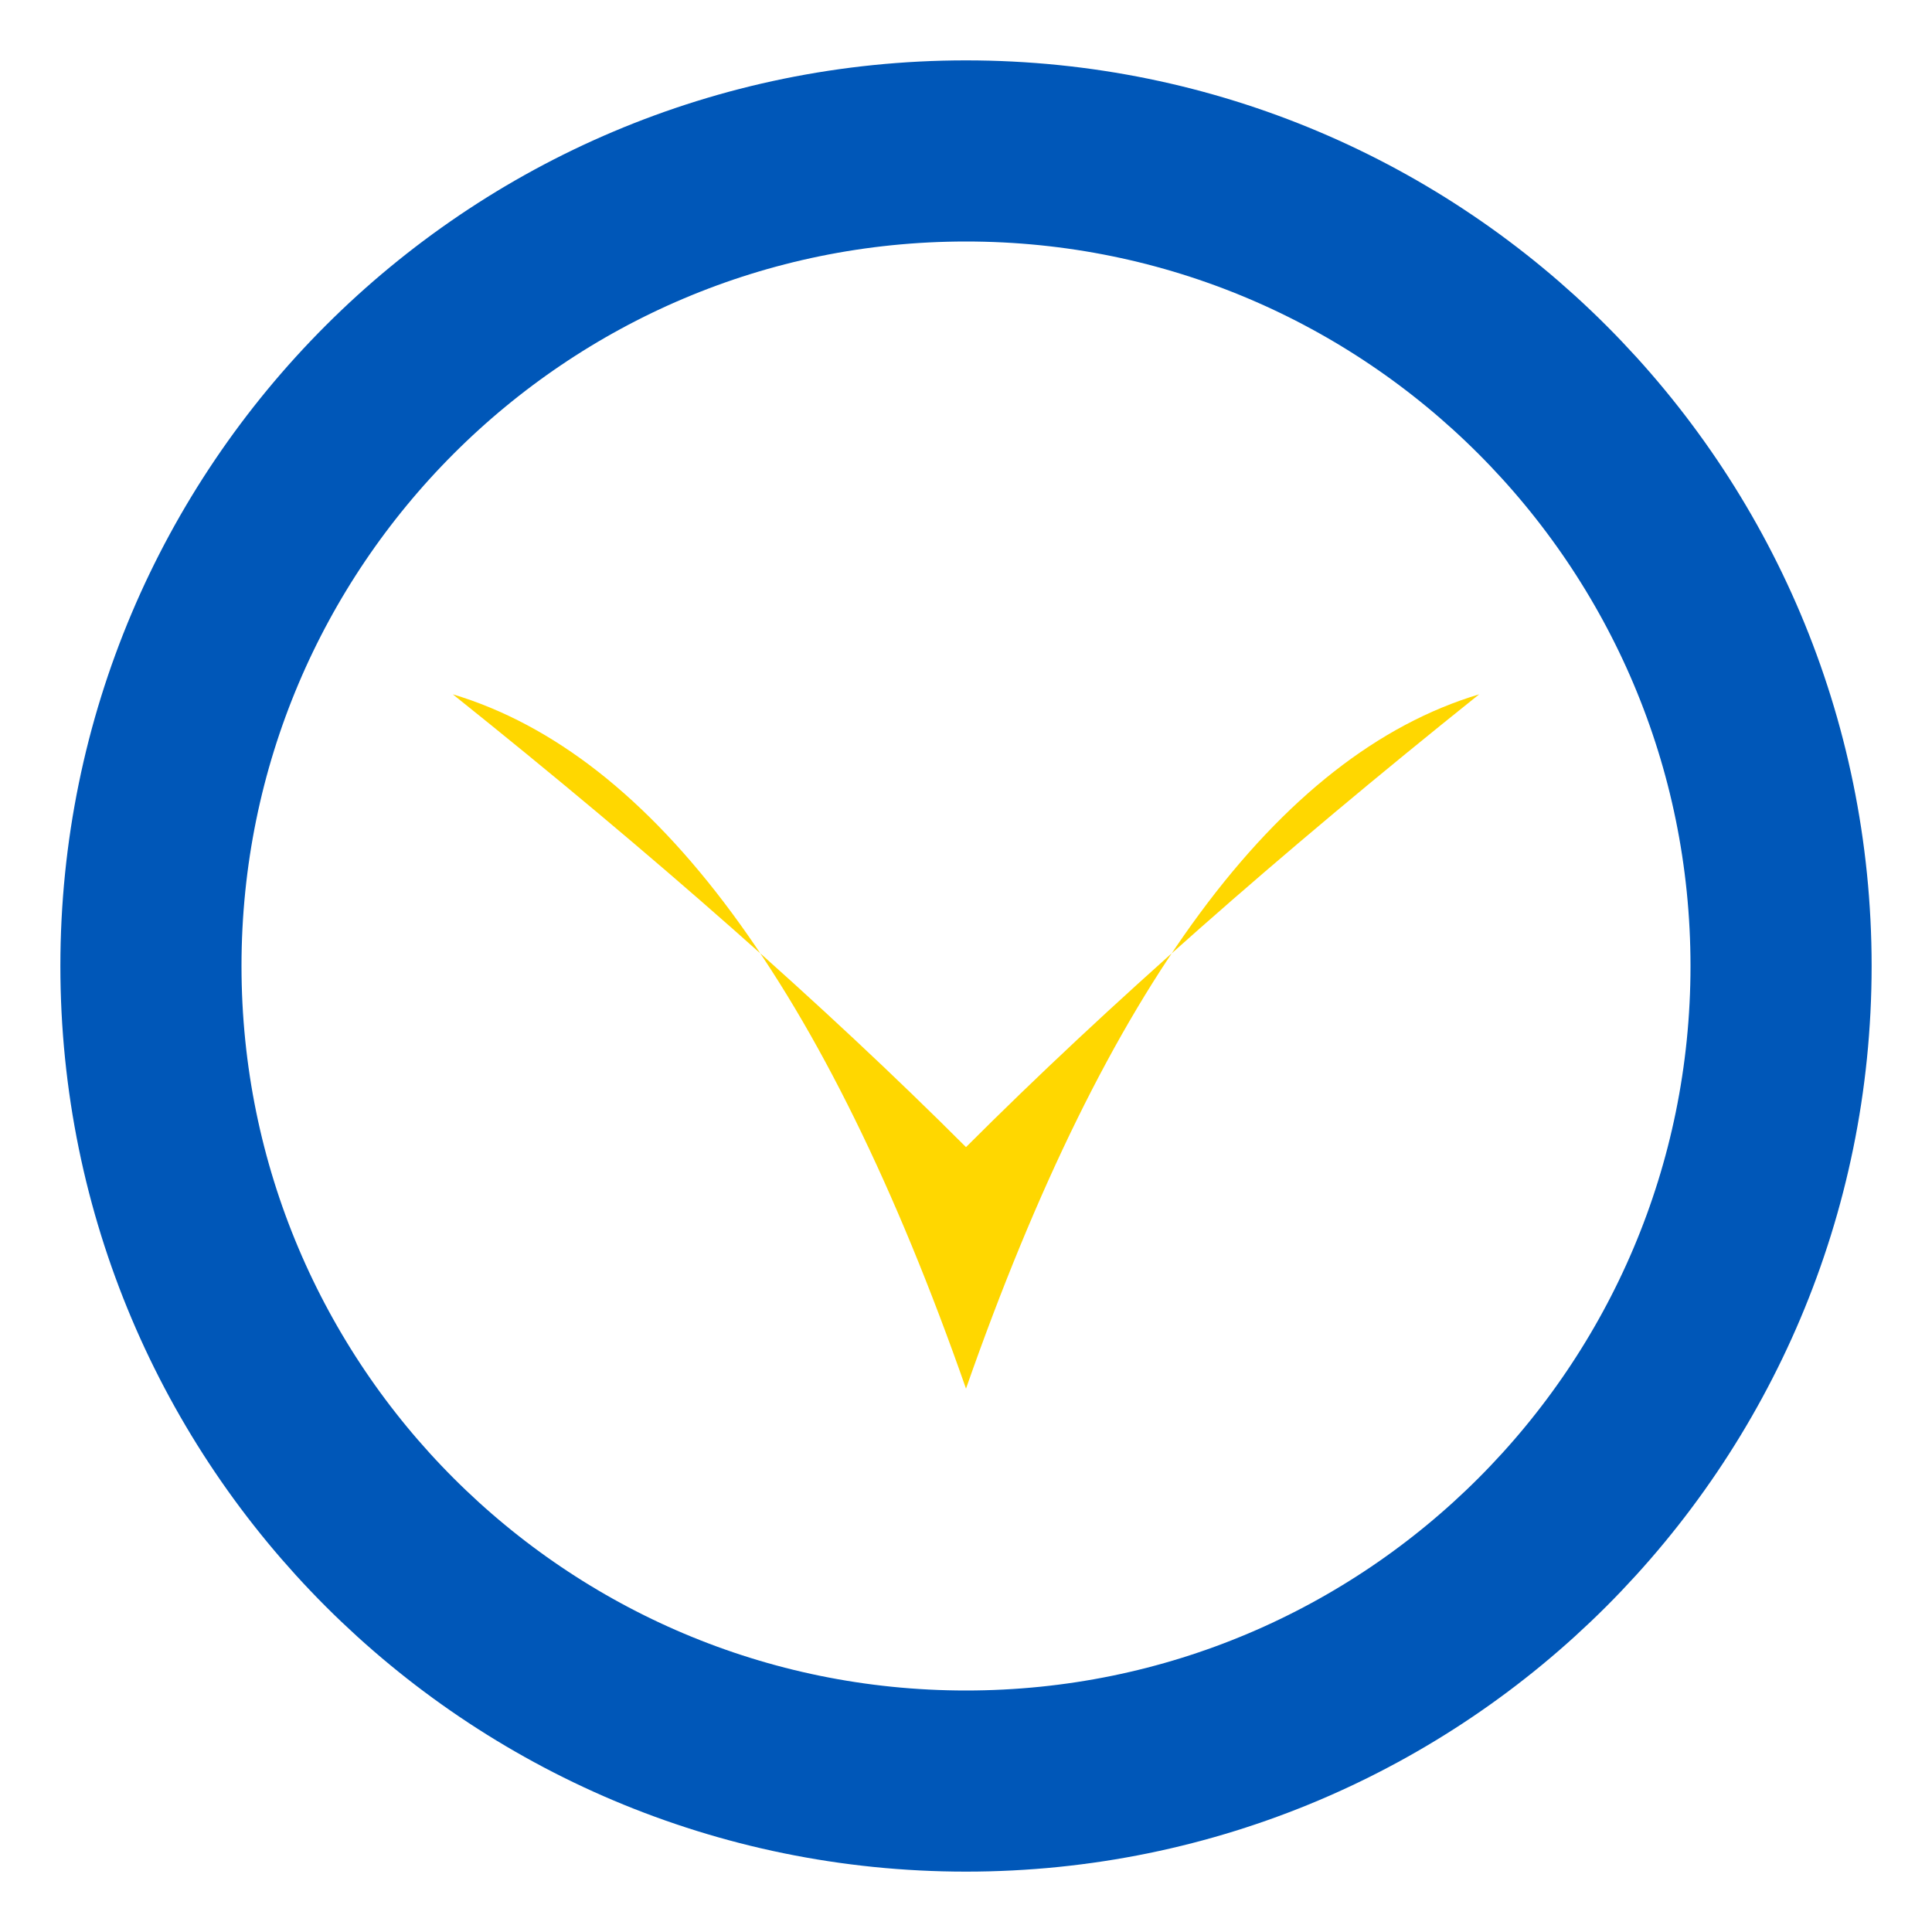
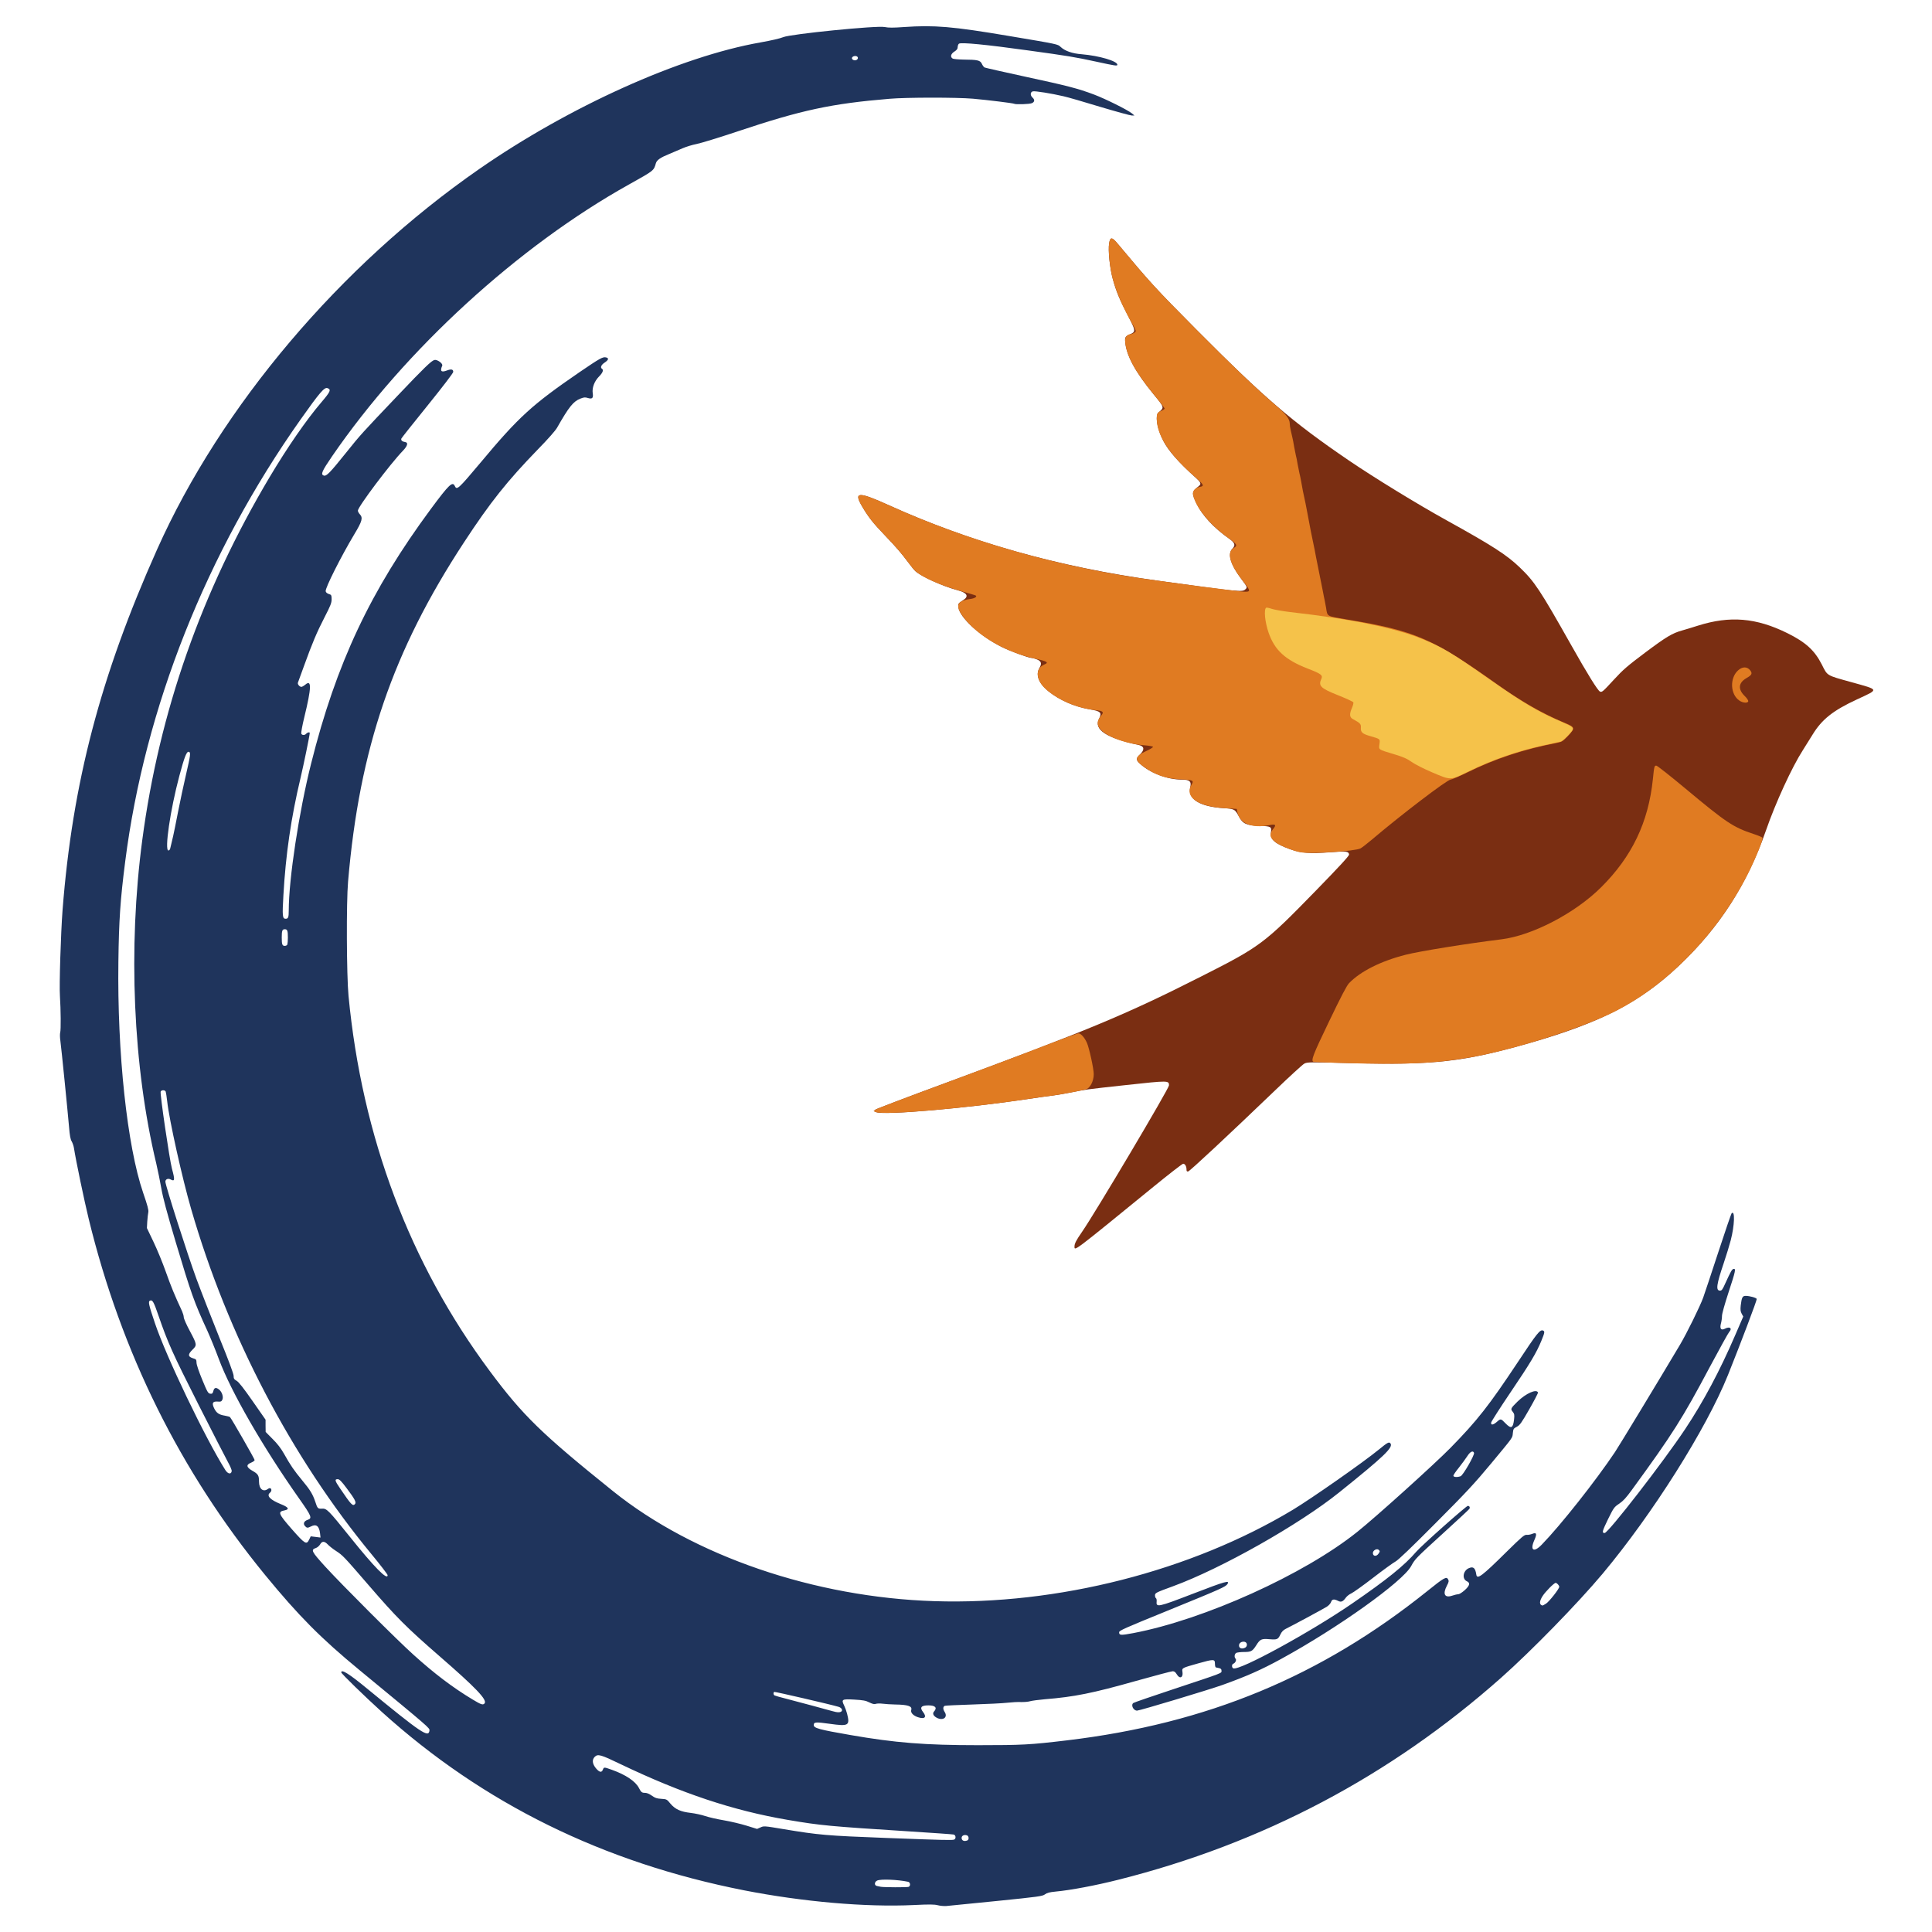
- <svg xmlns="http://www.w3.org/2000/svg" width="128" height="128" viewBox="0 0 128 128">
-   <circle cx="64" cy="64" r="54" fill="none" stroke="#0057b8" stroke-width="12" />
-   <path d="M30 46 Q50 52 64 92 Q78 52 98 46 Q78 62 64 76 Q50 62 30 46 Z" fill="#ffd700" />
+ <svg xmlns="http://www.w3.org/2000/svg" viewBox="25 31 2132 2208" width="128" height="128">
+   <path fill="#1F345C" fill-rule="evenodd" d="M1058.7 2208.4C1054.8 2207.4 1049.4 2207.3 1031.2 2208.2C976.6 2210.8 904.5 2204.5 837.5 2191.4C676.5 2159.7 539.4 2092.3 423.5 1987.6C404.0 1969.9 377.0 1943.7 377.0 1942.3C377.0 1938.3 385.9 1943.8 407.0 1961.2C468.8 2011.9 476.8 2017.3 477.8 2008.8C478.2 2005.9 478.7 2006.3 398.0 1939.8C353.8 1903.4 328.2 1877.6 290.0 1831.0C192.9 1712.4 125.6 1576.7 88.4 1424.1C83.6 1404.6 73.6 1356.7 71.5 1343.0C71.1 1340.5 69.9 1337.1 68.9 1335.4C67.5 1333.0 66.7 1328.8 65.9 1318.9C64.4 1301.2 57.2 1229.4 56.0 1220.5C55.4 1216.7 55.4 1212.4 55.8 1211.0C56.7 1208.2 56.5 1185.1 55.5 1169.5C54.6 1157.2 56.5 1097.3 58.5 1071.0C69.8 925.8 101.7 803.9 166.5 659.0C239.7 495.2 375.9 334.4 534.5 224.3C637.6 152.7 764.4 95.6 856.0 79.5C868.4 77.3 878.7 74.9 882.0 73.5C890.1 69.9 989.2 60.0 998.1 61.9C1002.5 62.8 1007.7 62.8 1020.2 61.9C1054.8 59.5 1075.5 61.2 1140.0 72.1C1196.6 81.6 1195.8 81.5 1199.0 84.5C1203.9 89.2 1212.4 92.2 1223.3 93.0C1243.3 94.7 1264.0 100.8 1264.0 105.0C1264.0 106.6 1261.6 106.2 1239.5 101.4C1216.0 96.3 1207.7 94.9 1161.1 88.5C1114.5 82.0 1085.6 79.2 1083.0 80.9C1082.2 81.4 1081.6 83.1 1081.5 84.7C1081.5 86.8 1080.6 88.1 1077.8 89.9C1073.5 92.6 1072.7 96.2 1075.9 98.0C1077.0 98.5 1082.5 99.0 1088.2 99.1C1104.3 99.2 1107.2 99.9 1109.1 103.9C1109.9 105.7 1111.3 107.6 1112.2 108.1C1113.0 108.5 1133.6 113.2 1158.1 118.5C1207.2 129.1 1218.5 132.0 1237.2 139.0C1250.7 144.1 1275.5 156.5 1280.5 160.5L1283.5 163.0L1280.5 163.0C1278.8 163.0 1262.4 158.5 1244.0 153.0C1225.7 147.4 1207.0 142.0 1202.4 141.0C1188.7 137.8 1169.9 134.8 1167.4 135.4C1164.4 136.2 1164.2 139.9 1167.0 142.5C1169.8 145.0 1169.5 147.5 1166.3 148.9C1163.7 150.1 1147.8 150.6 1146.1 149.6C1145.0 148.9 1115.9 145.3 1099.0 143.8C1080.4 142.2 1023.1 142.2 1003.5 143.9C937.2 149.4 902.9 156.8 830.5 181.0C809.0 188.2 787.7 194.7 783.0 195.6C778.3 196.5 771.1 198.7 767.0 200.5C762.9 202.3 756.0 205.2 751.8 207.0C741.7 211.1 737.7 213.9 736.6 217.5C734.1 226.2 734.7 225.7 705.9 241.8C579.1 312.5 450.2 430.6 366.5 552.5C354.8 569.6 353.2 573.3 357.1 574.5C360.1 575.5 364.2 571.2 382.5 548.4C398.9 527.9 400.2 526.5 441.6 483.0C471.9 451.1 480.0 443.3 483.5 442.4C486.7 441.6 493.4 446.5 492.4 448.9C489.7 455.2 491.2 456.8 497.5 454.5C502.6 452.5 505.0 453.0 505.0 456.0C505.0 457.3 493.2 472.7 475.7 494.4C459.6 514.3 446.1 531.3 445.7 532.2C445.0 534.2 446.6 535.7 450.0 536.2C453.8 536.7 452.8 540.6 447.6 546.0C432.9 561.2 396.0 610.3 396.0 614.6C396.0 615.6 397.0 617.4 398.2 618.7C402.0 622.7 400.9 626.7 392.1 641.3C376.6 667.2 358.5 703.2 359.2 706.7C359.5 708.3 361.0 709.4 364.3 710.4C365.6 710.8 366.0 712.0 366.0 715.8C366.0 720.0 364.8 723.1 358.1 736.1C349.1 753.5 343.7 766.4 334.5 791.9C331.0 801.6 327.9 810.2 327.5 811.1C326.8 812.9 329.3 816.0 331.5 816.0C332.2 816.0 334.3 814.8 336.0 813.4C343.3 807.2 343.0 817.0 334.8 850.6C332.5 860.0 331.0 868.4 331.3 869.4C332.1 871.4 335.3 871.5 337.0 869.5C338.3 868.0 341.0 867.4 341.0 868.7C341.0 871.2 334.1 904.7 330.5 920.0C319.6 965.6 313.5 1007.8 310.9 1054.0C309.5 1077.9 309.8 1081.0 313.4 1081.0C316.4 1081.0 317.0 1079.4 317.0 1071.6C317.0 1035.7 328.6 959.1 342.6 903.5C371.2 789.3 410.3 706.1 479.6 612.4C500.3 584.5 504.2 580.8 506.8 586.5C509.1 591.5 511.0 589.7 536.1 559.8C579.9 507.3 595.1 493.5 649.5 456.2C672.7 440.4 676.0 438.5 679.7 439.5C683.1 440.3 682.5 442.4 678.0 445.4C674.1 447.9 672.8 451.1 675.0 452.5C677.1 453.8 675.8 457.1 671.6 461.3C666.3 466.7 663.5 474.1 664.4 480.4C665.3 486.0 663.8 487.4 658.7 485.8C655.7 484.9 654.3 485.0 650.5 486.5C642.3 489.6 637.3 495.8 623.6 519.9C621.7 523.2 613.1 533.0 601.9 544.4C566.7 580.7 547.3 605.0 517.5 650.5C435.9 774.9 397.8 886.3 384.8 1038.5C382.7 1062.3 383.1 1145.7 385.3 1169.0C400.7 1330.2 455.3 1475.1 546.8 1598.0C584.5 1648.7 606.1 1669.7 687.5 1735.1C779.8 1809.3 918.0 1856.6 1055.0 1860.9C1195.6 1865.4 1348.0 1826.5 1464.5 1756.5C1486.0 1743.5 1545.4 1702.0 1563.0 1687.5C1572.8 1679.5 1574.4 1678.6 1576.0 1680.5C1579.7 1685.0 1569.1 1695.2 1517.5 1736.6C1471.9 1773.3 1382.7 1823.7 1327.5 1843.9C1307.8 1851.1 1307.0 1851.5 1307.0 1854.4C1307.0 1855.8 1307.5 1857.2 1308.1 1857.5C1308.7 1857.9 1309.0 1859.4 1308.9 1860.8C1308.1 1868.4 1309.6 1868.1 1351.7 1851.9C1387.8 1838.0 1392.7 1836.7 1389.8 1841.3C1387.7 1844.5 1383.1 1846.6 1321.8 1871.6C1271.2 1892.2 1266.0 1894.5 1266.0 1896.5C1266.0 1900.0 1267.9 1900.1 1282.2 1897.4C1363.3 1882.0 1477.5 1830.4 1538.2 1781.7C1559.5 1764.7 1626.1 1704.6 1644.5 1685.9C1675.3 1654.5 1688.6 1637.5 1721.6 1587.8C1743.5 1554.7 1747.0 1550.3 1750.4 1551.6C1752.7 1552.5 1752.4 1554.0 1748.5 1563.5C1742.9 1577.1 1736.0 1588.7 1713.2 1622.4C1701.3 1640.0 1691.5 1655.4 1691.2 1656.7C1690.6 1660.0 1693.4 1659.7 1697.7 1656.0C1702.1 1652.1 1702.3 1652.2 1707.4 1657.5C1714.1 1664.4 1716.2 1663.4 1717.4 1652.9C1717.9 1648.2 1717.7 1646.8 1716.0 1644.7C1713.1 1641.1 1713.3 1640.8 1721.2 1632.9C1731.0 1623.3 1743.2 1618.0 1744.7 1622.5C1744.9 1623.1 1740.4 1631.7 1734.8 1641.5C1725.7 1657.4 1724.0 1659.7 1720.5 1661.6C1716.8 1663.5 1716.5 1664.0 1716.0 1668.6C1715.3 1674.8 1717.3 1672.0 1691.2 1703.5C1672.0 1726.6 1662.8 1736.5 1627.6 1771.8C1600.0 1799.6 1585.0 1813.9 1582.0 1815.5C1579.5 1816.8 1568.0 1825.1 1556.5 1834.0C1545.0 1842.9 1533.6 1851.0 1531.4 1852.0C1529.1 1853.0 1526.3 1855.2 1525.1 1856.9C1521.8 1861.5 1519.6 1862.4 1516.1 1860.5C1511.5 1858.2 1509.3 1858.6 1508.2 1861.9C1507.6 1863.6 1505.5 1865.9 1503.3 1867.3C1499.3 1869.8 1463.3 1889.2 1456.5 1892.5C1453.7 1893.9 1451.9 1895.7 1450.4 1898.8C1447.6 1904.7 1446.7 1905.1 1437.9 1904.4C1428.6 1903.6 1427.1 1904.3 1422.6 1911.5C1418.3 1918.2 1416.8 1919.0 1408.5 1919.0C1404.9 1919.0 1401.0 1919.5 1399.9 1920.0C1397.8 1921.2 1397.3 1924.9 1399.1 1926.7C1400.4 1928.0 1398.9 1931.5 1396.5 1932.4C1394.5 1933.1 1394.6 1936.9 1396.5 1937.7C1403.8 1940.5 1484.3 1896.5 1532.0 1863.8C1572.3 1836.1 1592.1 1820.1 1605.5 1804.5C1611.5 1797.4 1662.7 1752.0 1664.5 1752.0C1666.4 1752.0 1667.3 1753.7 1666.3 1755.4C1665.9 1756.1 1652.9 1768.2 1637.5 1782.2C1604.7 1812.1 1604.3 1812.5 1599.7 1820.9C1589.9 1838.7 1516.0 1891.5 1451.2 1926.9C1428.6 1939.3 1411.6 1946.8 1384.0 1956.7C1368.3 1962.3 1289.5 1986.0 1286.5 1986.0C1282.3 1986.0 1279.2 1979.7 1282.2 1977.3C1282.9 1976.7 1303.5 1969.6 1328.0 1961.5C1386.1 1942.2 1383.0 1943.4 1383.0 1940.4C1383.0 1938.6 1382.3 1937.9 1380.2 1937.4C1378.7 1937.1 1377.0 1936.7 1376.5 1936.6C1376.0 1936.4 1375.5 1934.6 1375.5 1932.4C1375.5 1927.0 1374.2 1927.0 1356.4 1932.0C1337.6 1937.3 1337.6 1937.2 1338.4 1941.8C1339.4 1948.4 1335.2 1950.2 1331.9 1944.5C1330.3 1941.9 1329.1 1941.0 1327.2 1941.0C1325.7 1941.0 1307.0 1946.0 1285.5 1952.0C1235.3 1966.2 1214.6 1970.3 1181.1 1973.0C1174.2 1973.6 1166.7 1974.6 1164.5 1975.2C1162.3 1975.9 1157.6 1976.3 1154.0 1976.2C1150.4 1976.0 1143.2 1976.4 1138.0 1977.0C1132.8 1977.6 1115.0 1978.5 1098.5 1979.0C1082.0 1979.5 1067.7 1980.2 1066.8 1980.5C1064.6 1981.4 1064.5 1984.3 1066.6 1987.5C1070.3 1993.2 1065.5 1997.5 1058.7 1994.7C1054.1 1992.7 1052.2 1989.5 1054.4 1987.1C1058.4 1982.7 1056.0 1980.0 1048.0 1980.0C1039.7 1980.0 1037.8 1982.4 1042.0 1987.7C1046.5 1993.5 1043.8 1996.1 1036.0 1993.5C1030.6 1991.7 1027.5 1988.3 1028.4 1985.3C1029.8 1980.9 1024.7 1979.2 1010.0 1979.0C1005.3 1978.9 998.9 1978.5 995.8 1978.1C992.7 1977.7 989.1 1977.8 987.8 1978.3C986.2 1978.9 984.2 1978.4 980.5 1976.6C976.4 1974.5 973.4 1974.0 963.3 1973.4C949.1 1972.6 948.3 1973.1 951.8 1980.3C952.9 1982.6 954.4 1986.8 955.1 1989.5C958.5 2003.1 956.9 2004.1 935.5 2001.1C919.1 1998.8 917.0 1999.0 917.0 2002.5C917.0 2006.0 923.2 2007.7 959.0 2013.9C1010.0 2022.8 1044.4 2025.5 1104.5 2025.5C1155.6 2025.5 1164.3 2025.0 1206.2 2020.0C1366.5 2000.9 1496.7 1946.9 1618.3 1849.3C1637.3 1834.0 1640.1 1832.4 1642.0 1836.0C1643.0 1837.8 1642.8 1839.0 1640.6 1843.2C1635.5 1852.9 1638.1 1857.5 1646.7 1854.6C1649.3 1853.7 1652.4 1853.0 1653.6 1853.0C1654.8 1853.0 1658.1 1850.9 1660.9 1848.4C1666.7 1843.2 1667.5 1840.0 1663.5 1838.2C1657.5 1835.5 1659.0 1825.9 1665.9 1823.1C1670.8 1821.0 1673.1 1823.0 1674.2 1830.5C1675.1 1836.5 1680.4 1832.6 1709.1 1804.2C1726.5 1787.1 1729.1 1784.9 1731.7 1785.1C1733.2 1785.3 1736.0 1784.8 1737.8 1784.1C1743.1 1781.9 1743.8 1783.8 1740.6 1791.0C1735.2 1803.0 1739.9 1805.8 1749.1 1796.2C1770.7 1774.0 1810.9 1723.1 1832.7 1690.5C1837.6 1683.1 1881.6 1610.6 1906.9 1568.0C1914.7 1554.9 1929.9 1524.0 1933.5 1514.0C1935.0 1509.9 1942.7 1486.7 1950.6 1462.6C1958.5 1438.4 1965.5 1418.1 1966.0 1417.6C1970.0 1413.6 1969.4 1431.4 1965.0 1448.4C1963.4 1454.5 1959.8 1466.2 1957.0 1474.5C1948.7 1499.0 1947.7 1506.0 1952.7 1506.0C1954.8 1506.0 1955.6 1504.8 1959.0 1497.2C1965.1 1483.8 1966.4 1481.6 1968.2 1481.2C1971.1 1480.6 1970.5 1483.6 1962.5 1507.9C1958.1 1521.4 1955.0 1532.4 1955.0 1534.8C1955.0 1537.1 1954.5 1541.0 1953.8 1543.5C1952.2 1549.5 1953.9 1551.8 1958.4 1549.5C1963.9 1546.6 1967.1 1549.1 1963.2 1553.3C1962.1 1554.5 1952.2 1572.4 1941.2 1593.0C1909.6 1652.5 1898.7 1669.7 1851.8 1734.0C1845.4 1742.8 1842.1 1746.4 1837.5 1749.5C1831.7 1753.4 1831.3 1754.0 1824.7 1767.3C1818.0 1781.2 1817.5 1783.0 1820.9 1783.0C1825.0 1783.0 1888.1 1701.6 1913.0 1664.1C1933.7 1633.0 1952.7 1597.3 1970.0 1557.1L1979.3 1535.6L1977.5 1532.4C1976.1 1529.7 1975.9 1527.9 1976.4 1523.0C1977.5 1513.8 1978.4 1512.0 1982.0 1512.0C1986.6 1512.0 1994.1 1514.1 1994.7 1515.5C1995.1 1516.7 1976.4 1566.1 1961.8 1602.5C1936.9 1664.3 1875.7 1761.2 1818.6 1829.5C1789.8 1863.8 1737.3 1917.6 1702.5 1948.5C1575.7 2060.9 1430.0 2137.8 1265.0 2179.3C1239.7 2185.7 1210.8 2191.2 1193.4 2192.8C1186.4 2193.5 1183.6 2194.2 1181.2 2196.0C1178.3 2198.1 1174.3 2198.7 1125.8 2203.6C1097.0 2206.5 1071.2 2209.0 1068.5 2209.3C1065.8 2209.5 1061.3 2209.1 1058.7 2208.4ZM1025.4 2187.4C1027.9 2186.4 1027.4 2182.1 1024.8 2181.6C1013.0 2179.1 993.6 2178.3 989.5 2180.2C986.2 2181.7 986.0 2185.8 989.2 2186.4C990.5 2186.7 992.4 2187.1 993.5 2187.3C996.7 2188.0 1023.7 2188.1 1025.4 2187.4ZM1092.4 2134.4C1094.7 2133.5 1094.4 2129.3 1092.0 2128.5C1088.8 2127.5 1086.0 2128.9 1086.0 2131.5C1086.0 2134.5 1088.8 2135.8 1092.4 2134.4ZM1077.4 2133.4C1079.9 2132.4 1079.4 2128.1 1076.8 2127.6C1075.5 2127.3 1052.7 2125.7 1026.0 2124.0C935.2 2118.2 925.0 2117.3 887.5 2110.9C824.8 2100.2 766.3 2080.7 696.5 2047.3C673.5 2036.2 670.3 2035.3 666.7 2038.8C663.4 2042.1 663.9 2046.8 668.0 2051.8C672.0 2056.6 674.6 2057.1 676.0 2053.5C677.2 2050.4 677.2 2050.4 686.2 2053.6C702.2 2059.3 713.3 2066.8 717.2 2074.4C719.7 2079.3 720.5 2080.0 724.6 2080.0C726.4 2080.0 729.3 2081.3 732.0 2083.2C735.6 2085.8 737.5 2086.5 742.7 2086.8C748.9 2087.2 749.1 2087.3 753.2 2092.3C758.7 2098.8 764.9 2101.6 776.5 2102.9C781.5 2103.5 788.9 2105.1 793.0 2106.5C797.1 2107.9 806.8 2110.1 814.5 2111.4C822.2 2112.7 833.8 2115.5 840.3 2117.5L852.2 2121.2L856.1 2119.5C859.9 2117.7 860.3 2117.7 882.3 2121.4C923.1 2128.2 931.5 2128.9 999.5 2131.5C1067.9 2134.1 1075.2 2134.2 1077.4 2133.4ZM948.9 1986.6C950.2 1985.0 948.4 1982.5 945.2 1981.6C935.7 1978.8 872.6 1964.2 871.9 1964.6C870.6 1965.3 870.8 1967.7 872.1 1968.6C872.8 1969.0 879.0 1970.8 885.9 1972.5C901.2 1976.5 931.8 1984.7 938.0 1986.5C944.0 1988.3 947.5 1988.3 948.9 1986.6ZM540.8 1977.7C544.1 1973.7 530.8 1959.8 489.1 1923.6C451.5 1890.9 440.1 1879.5 408.6 1843.0C379.7 1809.5 378.8 1808.6 371.0 1803.5C367.4 1801.2 363.2 1797.8 361.6 1796.1C357.8 1792.1 355.0 1792.1 352.8 1796.1C351.8 1797.7 349.7 1799.6 348.1 1800.1C342.0 1802.2 342.8 1803.9 358.6 1821.3C377.3 1841.8 441.1 1905.6 459.4 1922.0C483.4 1943.7 504.4 1959.6 527.0 1973.2C536.9 1979.2 539.0 1979.9 540.8 1977.7ZM1410.1 1914.0C1412.9 1912.4 1412.6 1908.2 1409.6 1907.4C1406.2 1906.6 1403.0 1908.6 1403.0 1911.5C1403.0 1914.8 1406.3 1916.0 1410.1 1914.0ZM1753.8 1863.8C1757.4 1861.6 1769.0 1846.8 1769.0 1844.5C1769.0 1842.9 1766.3 1840.0 1764.9 1840.0C1763.1 1840.0 1753.2 1850.0 1750.0 1855.0C1746.1 1861.1 1746.0 1865.1 1749.9 1865.9C1750.1 1866.0 1751.8 1865.0 1753.8 1863.8ZM430.0 1831.2C430.0 1830.3 421.8 1819.6 411.8 1807.5C319.9 1696.3 247.3 1557.4 205.5 1412.9C195.3 1377.9 180.3 1310.4 178.1 1289.8C177.5 1284.5 176.7 1279.5 176.4 1278.6C175.6 1276.5 171.4 1276.5 170.6 1278.6C169.7 1281.0 180.7 1356.1 183.5 1366.6C187.1 1379.7 186.8 1381.6 181.9 1378.9C179.0 1377.4 176.0 1378.7 176.0 1381.5C176.0 1385.7 201.0 1463.8 211.5 1492.5C217.2 1507.9 229.1 1538.3 237.9 1560.2C248.5 1586.2 254.0 1601.1 254.0 1603.4C254.0 1606.5 254.5 1607.4 257.5 1609.1C260.0 1610.6 265.4 1617.5 275.8 1632.4L290.5 1653.5L290.5 1660.5L290.6 1667.5L298.5 1675.5C304.0 1680.9 308.1 1686.3 311.5 1692.3C319.0 1705.7 323.0 1711.5 332.5 1723.0C341.5 1733.8 344.5 1738.8 347.4 1747.5C349.8 1755.0 350.3 1755.4 355.0 1755.2C360.4 1754.8 362.3 1756.8 387.0 1787.5C414.8 1822.2 430.0 1837.6 430.0 1831.2ZM1562.6 1806.4C1564.2 1804.1 1564.2 1803.7 1562.7 1802.3C1560.7 1800.3 1556.0 1802.8 1556.0 1805.9C1556.0 1809.8 1560.2 1810.2 1562.6 1806.4ZM340.4 1790.4L342.1 1786.8L347.7 1787.5L353.3 1788.2L352.8 1783.6C351.8 1775.0 348.4 1772.4 342.4 1775.5C338.6 1777.4 337.7 1777.4 335.6 1775.1C333.1 1772.4 334.4 1769.4 338.5 1768.0C344.1 1766.2 343.2 1763.9 328.5 1743.1C287.1 1684.3 250.8 1621.1 237.1 1584.2C233.2 1573.6 227.2 1559.0 223.9 1551.7C209.0 1519.5 205.3 1509.0 187.9 1450.8C177.6 1416.3 173.2 1399.7 171.4 1389.3C170.1 1381.6 167.4 1368.7 165.6 1360.8C139.0 1250.0 133.2 1114.3 149.6 991.0C169.0 844.5 217.3 707.0 295.3 576.0C315.4 542.3 337.1 510.8 354.5 490.5C364.7 478.5 365.7 476.2 361.3 474.6C357.8 473.2 352.4 479.5 330.6 510.3C222.9 662.7 152.5 839.9 130.1 1015.5C124.5 1059.2 122.9 1082.6 122.3 1130.0C120.9 1234.5 132.3 1340.8 150.6 1394.2C155.7 1409.0 157.0 1414.0 156.5 1416.4C156.1 1418.1 155.6 1422.9 155.3 1427.0L154.9 1434.5L162.3 1450.0C166.4 1458.5 172.8 1474.0 176.5 1484.5C182.3 1500.9 186.6 1511.4 195.1 1529.6C196.1 1531.9 197.0 1534.9 197.0 1536.4C197.0 1537.9 200.1 1545.0 204.0 1552.2C212.2 1567.6 212.3 1568.3 207.0 1573.5C201.6 1578.8 201.7 1581.4 207.2 1583.2C211.3 1584.4 211.5 1584.7 211.6 1588.5C211.7 1590.9 214.3 1598.6 218.2 1608.0C224.0 1622.1 224.9 1623.5 227.3 1623.8C229.5 1624.1 230.0 1623.6 230.8 1620.8C231.8 1616.8 233.8 1616.2 237.3 1619.0C240.8 1621.7 242.7 1627.9 241.0 1630.9C240.1 1632.8 239.1 1633.1 235.8 1632.8C230.0 1632.4 228.9 1634.5 231.7 1640.4C234.4 1645.9 237.2 1647.8 244.0 1648.9C246.8 1649.4 249.5 1650.1 249.9 1650.6C251.9 1652.8 278.0 1698.4 278.0 1699.6C278.0 1700.4 276.2 1701.7 274.0 1702.6C268.0 1705.0 268.5 1707.9 275.5 1711.9C282.0 1715.6 283.0 1717.2 283.0 1724.2C283.0 1732.8 287.9 1736.7 293.4 1732.5C296.7 1730.0 298.8 1734.3 295.5 1737.0C291.3 1740.5 295.8 1745.1 307.9 1750.0C316.7 1753.5 318.2 1755.9 312.4 1757.1C304.2 1758.7 304.9 1760.7 320.5 1778.6C335.6 1795.7 337.3 1796.8 340.4 1790.4ZM392.8 1749.8C394.4 1747.8 392.2 1743.8 383.3 1732.0C377.2 1723.8 374.9 1721.5 373.0 1721.5C369.2 1721.5 369.6 1723.2 375.7 1732.1C388.5 1751.0 390.2 1752.8 392.8 1749.8ZM1656.3 1718.1C1659.1 1717.0 1672.5 1693.7 1671.6 1691.4C1670.4 1688.4 1667.2 1690.0 1663.9 1695.2C1662.0 1698.1 1657.7 1704.0 1654.3 1708.3C1650.8 1712.6 1648.0 1716.7 1648.0 1717.5C1648.0 1719.2 1652.5 1719.5 1656.3 1718.1ZM251.8 1712.3C252.0 1711.1 250.1 1706.6 247.7 1702.3C245.3 1698.0 230.0 1668.2 213.7 1636.0C184.4 1578.0 178.7 1565.4 168.1 1534.5C162.7 1518.8 161.3 1516.3 158.5 1517.4C156.1 1518.3 156.9 1521.9 164.0 1543.0C176.7 1581.1 221.6 1674.7 244.5 1711.0C247.4 1715.6 251.2 1716.3 251.8 1712.3ZM315.4 1110.4C315.7 1109.5 316.0 1106.0 316.0 1102.5C316.0 1094.6 315.4 1093.0 312.5 1093.0C309.6 1093.0 309.0 1094.6 309.0 1102.5C309.0 1110.4 309.6 1112.0 312.5 1112.0C313.8 1112.0 315.1 1111.3 315.4 1110.4ZM181.5 1000.8C181.8 999.5 182.4 996.7 183.0 994.5C183.5 992.3 184.4 988.5 185.0 986.0C185.6 983.5 188.1 971.2 190.5 958.7C193.0 946.1 197.0 927.2 199.5 916.6C204.8 893.7 205.2 890.7 202.7 890.2C200.3 889.7 197.8 895.9 192.0 917.6C181.6 956.6 174.8 1003.0 179.5 1003.0C180.3 1003.0 181.2 1002.0 181.5 1000.8ZM966.7 98.9C968.4 97.2 967.1 95.0 964.5 95.0C961.5 95.0 959.6 97.2 961.2 98.8C962.7 100.3 965.3 100.3 966.7 98.9Z" />
+   <path fill="#7A2E12" fill-rule="evenodd" d="M1215.0 1455.5C1215.0 1452.2 1216.9 1448.5 1223.5 1439.0C1238.4 1417.6 1323.0 1275.0 1323.0 1271.4C1323.0 1265.8 1322.3 1265.8 1274.5 1271.0C1226.9 1276.2 1227.9 1276.1 1211.0 1279.5C1204.7 1280.8 1195.5 1282.4 1190.5 1283.0C1185.5 1283.6 1172.7 1285.4 1162.0 1287.0C1091.3 1297.6 997.6 1305.7 988.5 1302.1L985.5 1300.8L987.6 1299.1C988.8 1298.2 1024.3 1284.7 1066.6 1269.1C1229.3 1209.0 1274.1 1190.4 1359.5 1147.1C1427.6 1112.7 1431.8 1109.5 1491.2 1048.5C1518.3 1020.7 1529.0 1009.0 1528.8 1007.6C1528.2 1003.9 1526.1 1003.6 1507.7 1005.0C1484.1 1006.8 1474.0 1006.0 1461.6 1001.6C1444.0 995.3 1438.3 990.4 1439.5 982.2C1440.4 975.7 1439.7 975.3 1426.0 974.8C1411.4 974.4 1407.2 972.4 1402.8 964.0C1398.4 955.8 1397.7 955.4 1385.3 954.6C1358.0 952.9 1344.1 944.2 1347.3 930.6C1348.8 924.0 1346.6 922.0 1337.5 922.0C1321.3 922.0 1301.3 914.4 1289.9 903.9C1285.0 899.4 1285.0 897.9 1290.0 893.0C1295.3 887.8 1294.8 883.9 1288.7 882.5C1251.2 874.4 1236.7 864.8 1243.0 852.5C1246.6 845.4 1245.1 843.8 1232.1 841.6C1214.7 838.6 1197.9 831.2 1185.2 821.0C1174.0 812.0 1170.3 802.3 1174.9 794.4C1177.9 789.4 1177.1 786.6 1172.0 784.6C1169.8 783.7 1167.2 783.0 1166.2 783.0C1162.7 783.0 1141.0 775.0 1131.9 770.4C1107.0 758.0 1083.8 736.8 1082.3 725.1C1081.7 721.0 1082.0 720.6 1088.0 716.7C1094.6 712.4 1092.2 708.4 1081.2 705.5C1064.7 701.1 1039.9 689.9 1033.1 683.7C1031.8 682.5 1028.2 678.1 1025.2 674.0C1017.4 663.5 1011.3 656.4 998.0 642.5C984.7 628.6 979.9 622.5 973.0 611.0C962.0 592.8 967.2 592.3 1002.6 608.3C1095.9 650.6 1196.2 678.8 1308.5 694.4C1403.8 707.6 1407.0 707.9 1410.4 704.4C1412.7 702.2 1412.7 702.1 1405.0 691.8C1393.2 676.0 1389.7 664.0 1395.4 658.1C1399.3 654.0 1398.4 651.4 1391.3 646.3C1374.1 634.2 1361.0 620.0 1354.6 606.8C1348.6 594.2 1348.7 593.1 1357.4 586.2C1360.0 584.1 1359.3 582.2 1353.8 577.2C1334.1 559.5 1322.6 546.5 1316.6 535.1C1309.3 521.1 1306.8 505.8 1311.1 502.2C1317.8 496.7 1317.9 496.8 1305.3 481.5C1284.1 455.7 1273.9 436.6 1272.9 421.0C1272.5 416.3 1273.4 415.2 1278.5 413.0C1285.2 410.1 1285.0 409.0 1276.1 391.8C1266.6 373.5 1262.6 364.0 1258.8 350.0C1255.3 337.2 1253.2 316.9 1254.6 309.0C1255.8 301.6 1257.9 301.7 1264.4 309.6C1301.7 354.2 1307.4 360.5 1353.9 407.3C1431.8 485.7 1464.0 513.3 1528.5 557.2C1557.3 576.8 1606.9 607.2 1640.0 625.5C1692.9 654.8 1708.9 665.1 1723.9 679.5C1740.8 695.7 1747.0 705.1 1782.5 768.0C1801.3 801.4 1813.1 820.4 1815.6 821.4C1817.9 822.3 1818.7 821.6 1831.6 807.6C1842.0 796.3 1846.6 792.3 1867.5 776.6C1891.4 758.7 1898.1 754.7 1909.5 751.5C1912.8 750.6 1921.0 748.1 1927.6 746.0C1964.1 734.5 1994.0 737.0 2029.5 754.5C2050.6 764.9 2060.9 774.3 2069.1 790.5C2075.7 803.6 2074.0 802.6 2102.5 810.5C2135.4 819.7 2134.9 818.4 2109.1 830.4C2081.9 843.0 2069.1 853.2 2058.5 870.6C2055.9 874.9 2050.9 882.9 2047.5 888.2C2035.0 907.6 2016.2 948.4 2005.1 980.5C1983.5 1042.2 1951.9 1091.2 1905.2 1135.2C1861.5 1176.4 1816.1 1199.9 1735.2 1223.0C1659.4 1244.6 1626.1 1248.4 1531.8 1246.0C1482.7 1244.7 1481.1 1244.8 1477.6 1246.6C1475.7 1247.6 1460.6 1261.4 1444.3 1277.1C1390.5 1328.7 1346.8 1369.5 1344.9 1369.8C1343.4 1370.1 1343.0 1369.5 1343.0 1367.5C1343.0 1363.9 1341.3 1361.0 1339.2 1361.0C1338.2 1361.0 1322.1 1373.5 1303.4 1388.8C1212.8 1462.7 1215.0 1461.0 1215.0 1455.5Z" />
+   <path fill="#E07B22" fill-rule="evenodd" d="M988.0 1301.9L985.5 1300.9L987.6 1299.1C988.8 1298.2 1024.3 1284.7 1066.6 1269.1C1108.9 1253.5 1160.1 1234.2 1180.3 1226.3C1200.5 1218.5 1218.2 1212.0 1219.5 1212.0C1222.3 1212.0 1226.5 1216.7 1229.2 1222.8C1231.8 1228.7 1237.0 1252.4 1237.0 1258.7C1237.0 1266.5 1232.8 1274.7 1228.0 1276.0C1221.7 1277.7 1193.7 1282.8 1187.0 1283.5C1183.4 1283.8 1173.3 1285.2 1164.5 1286.6C1093.5 1297.5 997.8 1305.8 988.0 1301.9ZM1519.0 1245.8C1502.8 1245.3 1488.9 1244.7 1488.2 1244.5C1484.9 1243.3 1487.5 1236.6 1506.1 1198.0C1519.9 1169.3 1526.1 1157.4 1528.8 1154.6C1541.8 1141.1 1565.2 1129.3 1593.7 1122.1C1609.3 1118.1 1664.0 1109.3 1703.0 1104.5C1738.3 1100.1 1787.2 1074.6 1816.9 1045.0C1852.1 1010.0 1870.9 970.8 1876.0 921.5C1877.5 906.7 1877.7 906.0 1879.9 906.0C1881.0 906.0 1895.9 917.8 1913.2 932.2C1959.7 971.0 1967.7 976.4 1991.0 984.1C1996.2 985.8 2000.8 987.7 2001.1 988.3C2001.9 989.5 1999.7 996.1 1994.0 1009.5C1961.8 1085.3 1898.2 1154.7 1830.5 1188.0C1792.0 1207.0 1715.5 1231.1 1667.5 1239.4C1625.9 1246.6 1592.6 1248.0 1519.0 1245.8ZM1473.0 1005.0C1466.3 1003.8 1452.4 998.5 1446.8 994.9C1438.2 989.3 1436.9 984.9 1442.0 978.5C1446.0 973.5 1444.9 972.5 1437.1 974.1C1417.7 977.9 1403.9 972.2 1401.2 959.4L1400.4 955.5L1387.5 954.7C1355.6 952.9 1340.0 941.7 1349.0 927.3C1351.7 923.1 1350.0 922.3 1337.3 921.7C1319.7 921.0 1307.7 917.0 1294.3 907.4C1283.0 899.4 1283.6 895.6 1297.0 889.3C1301.4 887.3 1304.9 885.1 1304.7 884.5C1304.5 884.0 1300.3 883.2 1295.4 882.8C1271.7 881.1 1247.2 871.2 1242.6 861.5C1240.6 857.3 1241.4 853.7 1245.5 848.8C1249.0 844.7 1247.6 843.4 1239.1 842.6C1218.4 840.5 1196.7 831.4 1182.5 818.8C1170.5 808.1 1169.7 794.9 1180.8 790.3C1185.9 788.2 1183.6 786.7 1171.0 784.0C1136.8 776.7 1104.5 758.1 1088.1 736.3C1078.2 723.1 1080.3 717.6 1096.2 715.5C1100.9 714.9 1104.1 712.8 1102.1 711.6C1101.5 711.2 1094.6 709.2 1086.8 707.0C1063.7 700.7 1042.6 691.6 1033.9 684.3C1032.1 682.8 1028.2 678.2 1025.2 674.0C1017.5 663.6 1011.4 656.5 998.0 642.5C984.7 628.6 979.9 622.5 973.0 611.0C962.0 592.8 967.2 592.3 1002.6 608.3C1090.5 648.2 1190.8 677.2 1291.5 692.0C1321.4 696.4 1402.0 706.9 1408.0 707.2C1416.7 707.6 1416.7 706.6 1407.5 695.0C1392.4 676.0 1388.5 662.0 1397.0 657.2C1401.5 654.7 1400.7 652.9 1392.8 647.3C1370.4 631.7 1353.4 611.2 1350.5 596.4C1349.7 592.1 1352.8 588.4 1358.0 587.5C1363.8 586.5 1363.1 585.2 1352.2 575.6C1323.6 550.8 1309.0 528.3 1309.0 509.6C1309.0 503.4 1309.5 502.5 1314.3 500.5C1316.3 499.7 1318.0 498.5 1318.0 497.9C1318.0 497.4 1312.7 490.5 1306.3 482.7C1284.0 455.5 1273.9 436.9 1272.8 420.6C1272.6 416.7 1275.3 413.0 1278.6 413.0C1281.0 413.0 1285.0 410.7 1285.0 409.3C1285.0 408.5 1283.3 404.8 1281.1 401.2C1270.8 383.4 1262.7 364.7 1258.5 349.0C1255.3 337.0 1253.3 316.5 1254.6 309.0C1255.8 301.6 1257.9 301.7 1264.4 309.6C1301.7 354.2 1307.4 360.5 1353.9 407.3C1395.1 448.8 1423.8 476.2 1444.0 493.4C1456.8 504.3 1461.0 509.7 1461.0 515.1C1461.0 516.7 1461.5 520.1 1462.1 522.7C1462.7 525.4 1463.6 529.1 1464.0 531.0C1464.5 532.9 1465.4 537.6 1466.0 541.5C1466.7 545.4 1467.6 549.9 1468.0 551.5C1468.5 553.1 1469.4 557.6 1470.0 561.5C1470.7 565.4 1471.6 569.9 1472.0 571.5C1472.5 573.1 1473.3 577.4 1474.0 581.0C1474.6 584.6 1475.5 589.5 1476.0 592.0C1478.1 601.6 1480.2 611.7 1481.0 616.5C1482.8 626.9 1487.4 650.1 1489.5 659.5C1489.8 661.1 1490.5 664.8 1491.0 667.5C1491.5 670.2 1492.4 674.8 1493.0 677.5C1493.6 680.2 1494.5 684.8 1495.0 687.5C1495.5 690.2 1496.4 694.8 1497.0 697.5C1497.6 700.2 1498.5 704.8 1499.0 707.5C1499.5 710.2 1500.3 714.5 1500.9 717.0C1501.4 719.5 1502.1 723.3 1502.5 725.5C1504.2 735.9 1502.4 734.9 1526.5 739.0C1604.7 752.0 1623.8 760.3 1699.5 814.1C1725.6 832.6 1750.5 846.8 1773.8 856.5C1787.5 862.2 1787.7 862.8 1778.8 872.2C1773.0 878.3 1772.0 878.9 1766.5 880.0C1727.9 887.5 1696.2 897.9 1663.3 914.1C1654.4 918.4 1646.0 922.0 1644.8 922.0C1641.0 922.0 1588.1 962.3 1554.7 990.7C1549.3 995.2 1543.6 999.7 1541.9 1000.6C1535.5 1003.9 1485.2 1007.1 1473.0 1005.0ZM1974.9 831.7C1964.5 824.7 1963.6 806.2 1973.2 797.3C1978.3 792.6 1983.8 792.6 1987.4 797.3C1989.9 800.7 1989.1 802.5 1982.9 806.0C1973.7 811.4 1973.0 818.7 1981.0 826.5C1983.2 828.6 1985.0 831.2 1985.0 832.2C1985.0 834.8 1979.1 834.6 1974.9 831.7Z" />
+   <path fill="#F5C24A" fill-rule="evenodd" d="M1624.0 913.8C1614.4 909.7 1604.6 904.8 1600.5 901.9C1594.8 897.9 1590.9 896.2 1580.0 892.9C1561.8 887.4 1562.7 888.0 1563.5 881.5C1564.3 875.3 1564.8 875.7 1552.4 872.1C1543.9 869.6 1541.9 867.8 1542.3 862.5C1542.5 858.4 1541.6 857.4 1533.1 852.8C1529.3 850.7 1529.0 847.2 1532.1 840.0C1533.3 837.3 1534.0 834.4 1533.7 833.7C1533.4 832.9 1525.6 829.3 1516.3 825.6C1496.0 817.5 1493.4 814.9 1497.2 806.6C1498.9 802.6 1496.6 800.9 1481.5 795.1C1456.0 785.2 1443.8 774.1 1436.9 754.3C1432.6 742.0 1431.2 727.3 1434.1 725.5C1434.5 725.2 1437.5 725.8 1440.7 726.9C1443.9 727.9 1453.2 729.5 1461.5 730.5C1529.1 738.1 1580.7 748.5 1610.7 760.6C1635.2 770.5 1645.3 776.4 1689.8 807.7C1727.1 833.9 1744.8 844.4 1770.6 855.5C1784.0 861.3 1785.2 862.2 1784.2 865.1C1783.0 868.1 1773.2 877.9 1770.8 878.5C1769.5 878.7 1761.3 880.6 1752.5 882.5C1721.5 889.2 1692.5 899.3 1664.4 913.1C1644.3 922.9 1645.4 922.9 1624.0 913.8Z" />
</svg>
